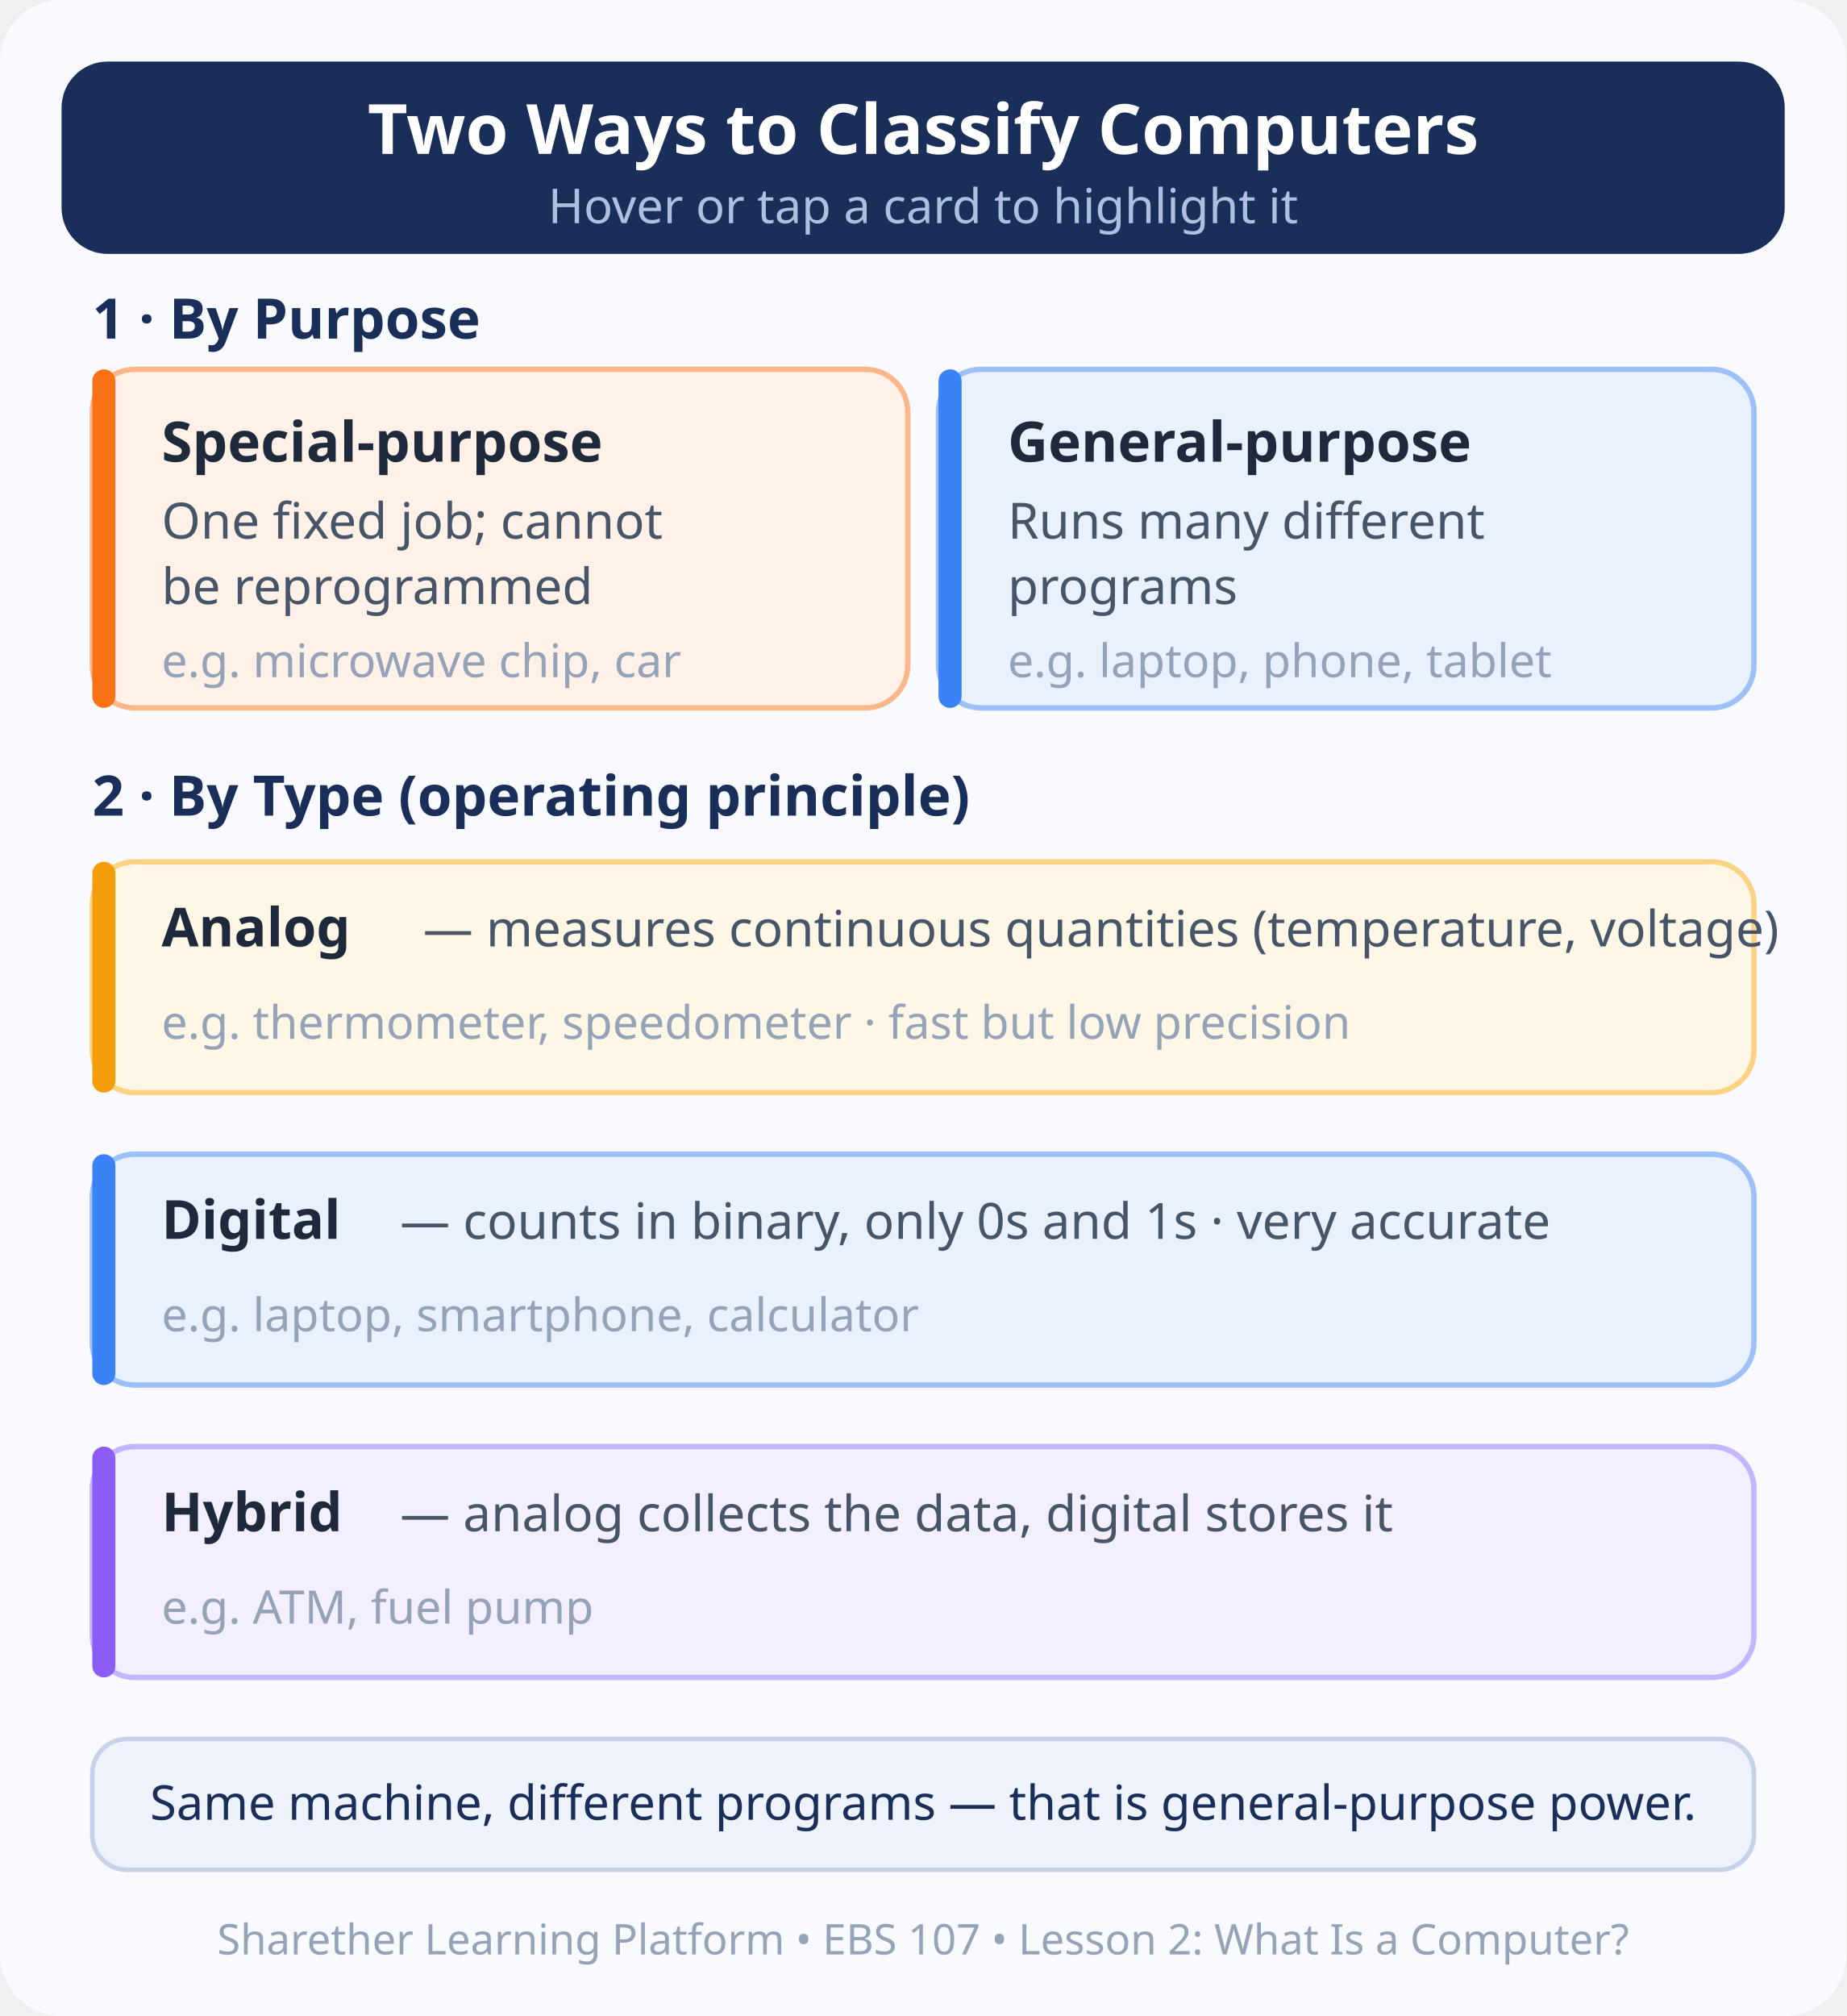
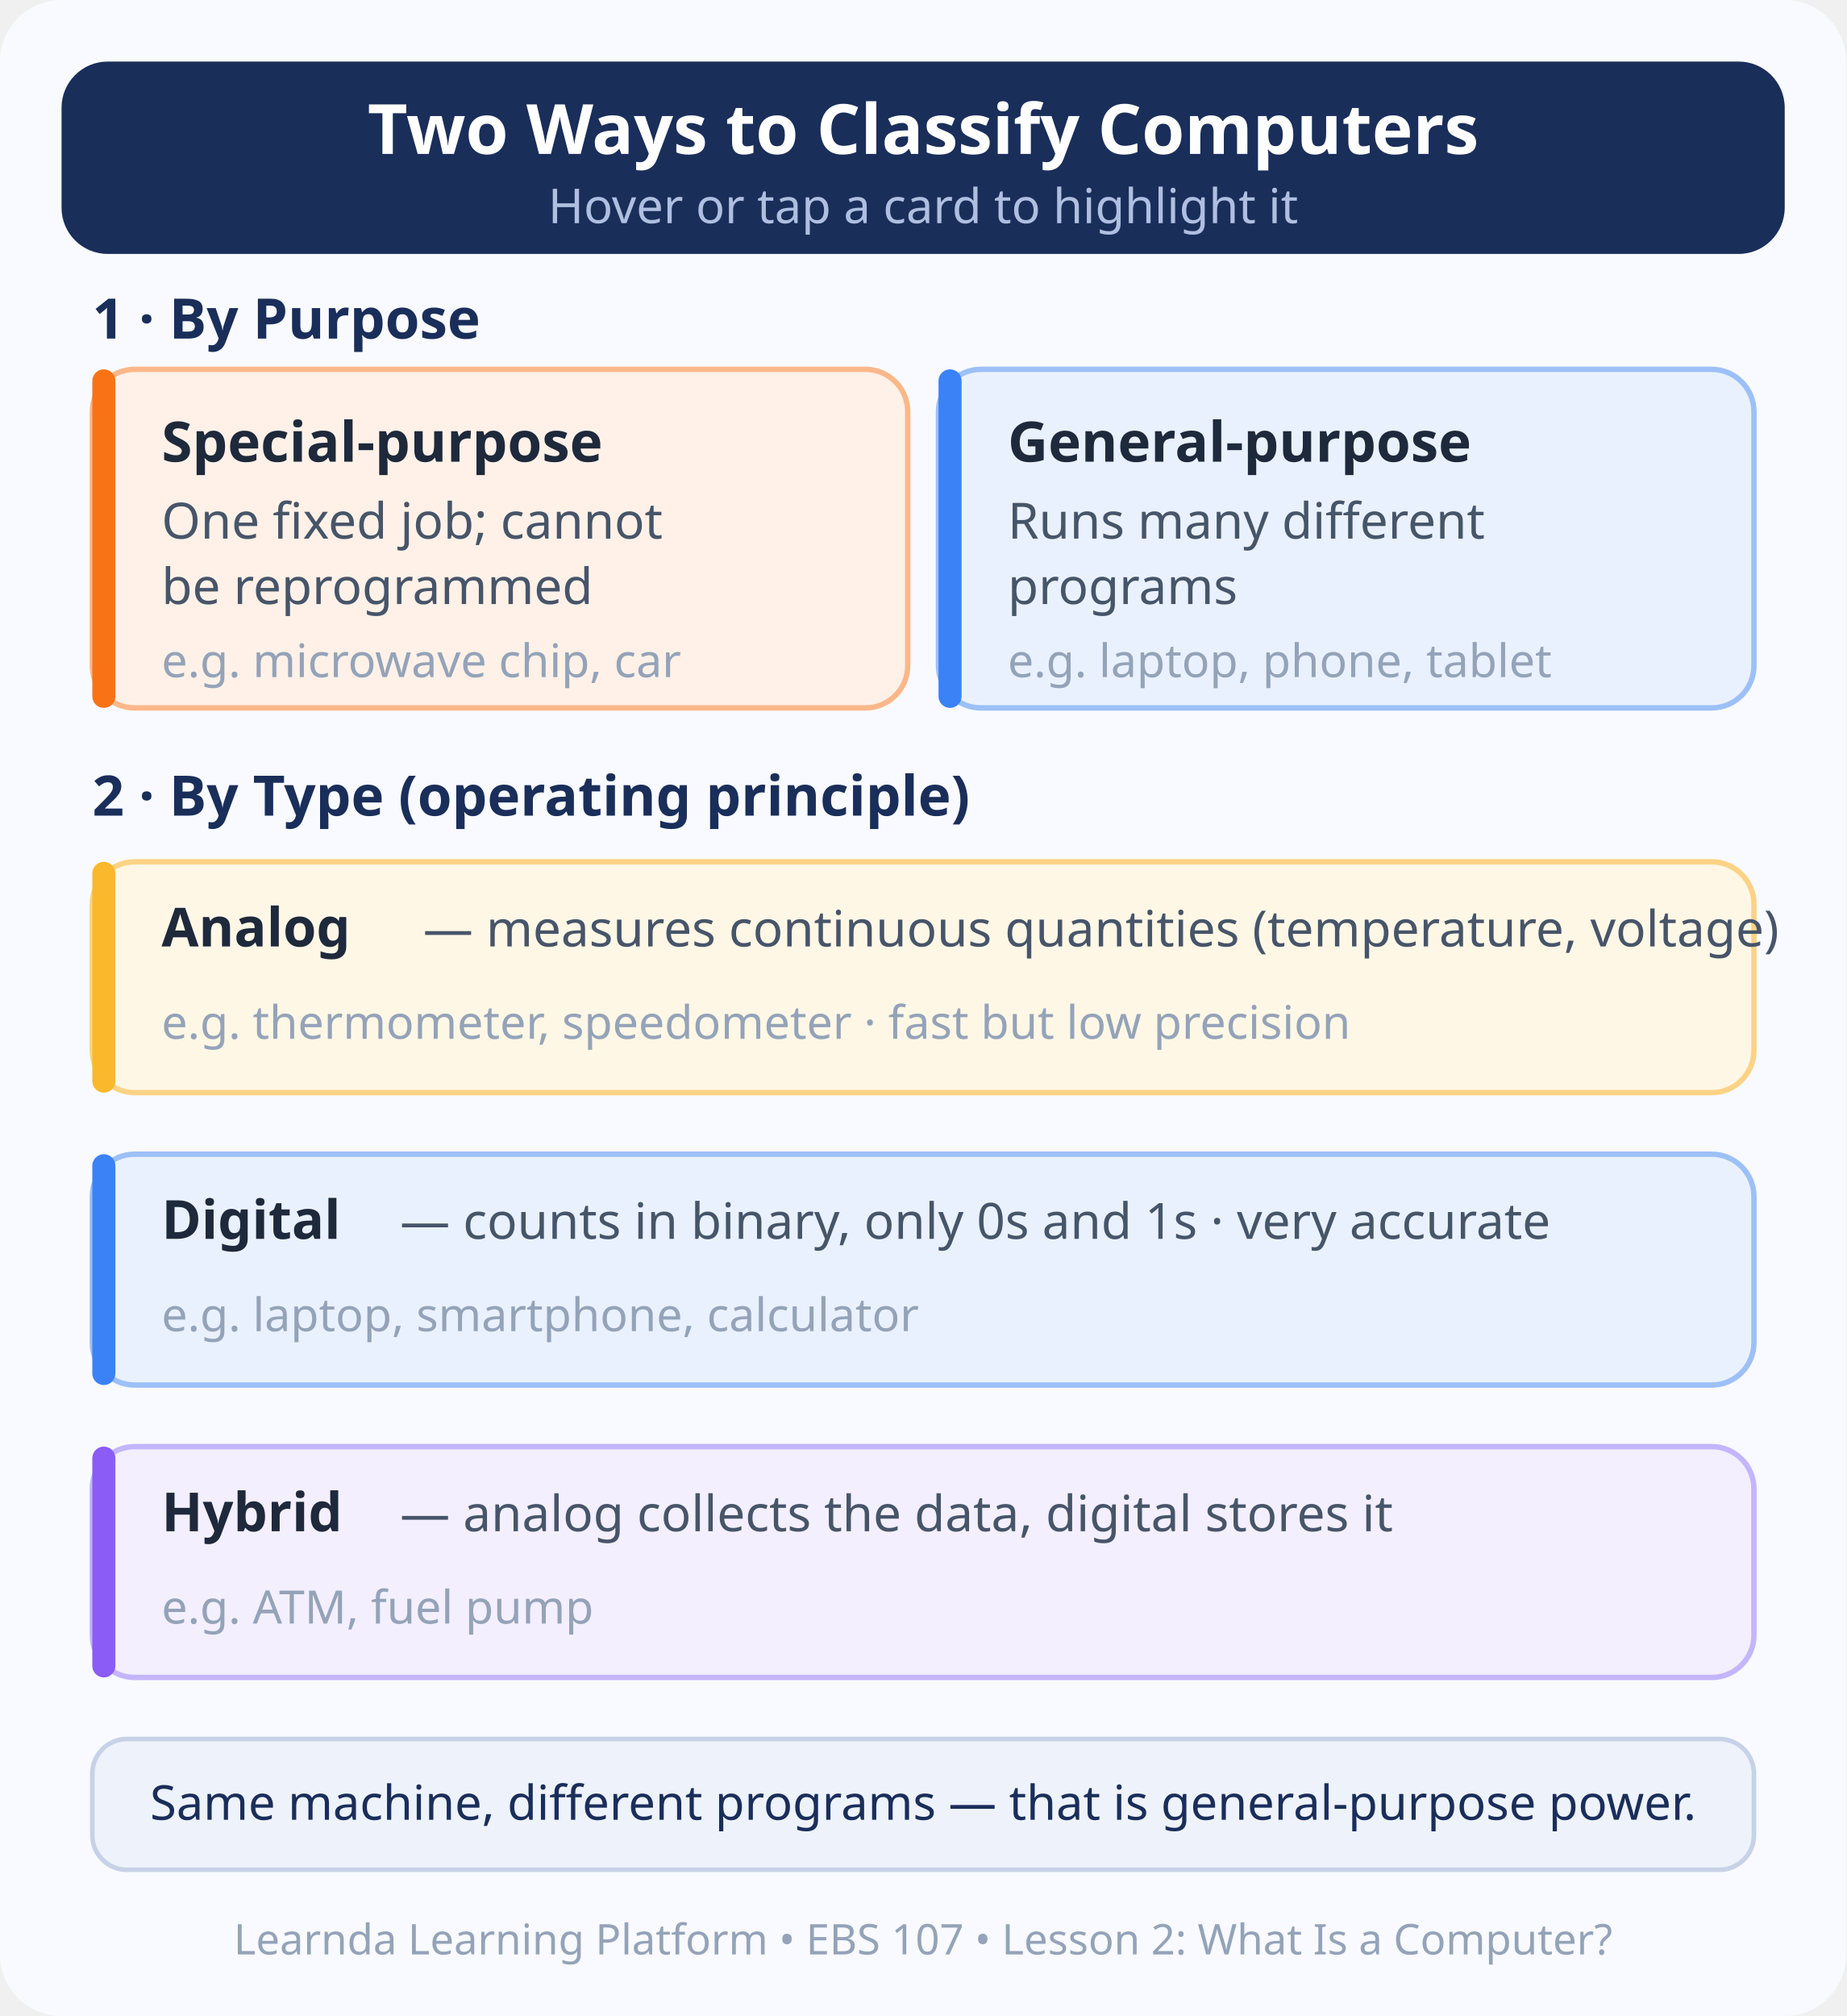
<svg xmlns="http://www.w3.org/2000/svg" viewBox="0 0 480 524" preserveAspectRatio="xMidYMid meet" role="img" aria-label="How computers are classified: by purpose (special-purpose vs general-purpose) and by type (analog, digital, hybrid), with examples.">
  <style>
    .cc-title { font-family:'Segoe UI',system-ui,sans-serif; font-weight:700; }
    .cc-body  { font-family:'Segoe UI',system-ui,sans-serif; }
    .ccard { cursor:pointer; }
    .ccard .ring { fill:none; opacity:0; transition:opacity .16s ease; }
    .ccard:hover .ring, .ccard.is-active .ring { opacity:1; }
  </style>
  <rect x="0" y="0" width="480" height="524" rx="16" fill="#f8faff" />
  <rect x="16" y="16" width="448" height="50" rx="12" fill="#1a2e5a" />
  <text class="cc-title" x="240" y="40" text-anchor="middle" fill="#ffffff" font-size="18">Two Ways to Classify Computers</text>
  <text class="cc-body" x="240" y="58" text-anchor="middle" fill="#aebfe0" font-size="12.5">Hover or tap a card to highlight it</text>
  <text class="cc-title" x="24" y="88" fill="#1a2e5a" font-size="14.5">1 · By Purpose</text>
  <g class="ccard" tabindex="0">
    <rect class="ring" x="20" y="92" width="220" height="96" rx="13" stroke="#f97316" stroke-width="3" />
    <rect x="24" y="96" width="212" height="88" rx="11" fill="#fff1e8" stroke="#fbb78a" stroke-width="1.4" />
    <rect x="24" y="96" width="6" height="88" rx="3" fill="#f97316" />
    <text class="cc-title" x="42" y="120" fill="#1e293b" font-size="14.5">Special-purpose</text>
    <text class="cc-body" x="42" y="140" fill="#475569" font-size="13">One fixed job; cannot</text>
    <text class="cc-body" x="42" y="157" fill="#475569" font-size="13">be reprogrammed</text>
    <text class="cc-body" x="42" y="176" fill="#94a3b8" font-size="12">e.g. microwave chip, car</text>
  </g>
  <g class="ccard" tabindex="0">
    <rect class="ring" x="240" y="92" width="220" height="96" rx="13" stroke="#3b82f6" stroke-width="3" />
    <rect x="244" y="96" width="212" height="88" rx="11" fill="#eaf1fe" stroke="#9cc0f7" stroke-width="1.4" />
    <rect x="244" y="96" width="6" height="88" rx="3" fill="#3b82f6" />
    <text class="cc-title" x="262" y="120" fill="#1e293b" font-size="14.5">General-purpose</text>
    <text class="cc-body" x="262" y="140" fill="#475569" font-size="13">Runs many different</text>
    <text class="cc-body" x="262" y="157" fill="#475569" font-size="13">programs</text>
    <text class="cc-body" x="262" y="176" fill="#94a3b8" font-size="12">e.g. laptop, phone, tablet</text>
  </g>
  <text class="cc-title" x="24" y="212" fill="#1a2e5a" font-size="14.5">2 · By Type (operating principle)</text>
  <g class="ccard" tabindex="0">
-     <rect class="ring" x="20" y="220" width="440" height="68" rx="13" stroke="#f59e0b" stroke-width="3" />
+     <rect class="ring" x="20" y="220" width="440" height="68" rx="13" stroke="#fab82c" stroke-width="3" />
    <rect x="24" y="224" width="432" height="60" rx="11" fill="#fff7e6" stroke="#fcd385" stroke-width="1.4" />
-     <rect x="24" y="224" width="6" height="60" rx="3" fill="#f59e0b" />
+     <rect x="24" y="224" width="6" height="60" rx="3" fill="#fab82c" />
    <text class="cc-title" x="42" y="246" fill="#1e293b" font-size="14">Analog</text>
    <text class="cc-body" x="110" y="246" fill="#475569" font-size="13">— measures continuous quantities (temperature, voltage)</text>
    <text class="cc-body" x="42" y="270" fill="#94a3b8" font-size="12">e.g. thermometer, speedometer · fast but low precision</text>
  </g>
  <g class="ccard" tabindex="0">
    <rect class="ring" x="20" y="296" width="440" height="68" rx="13" stroke="#3b82f6" stroke-width="3" />
    <rect x="24" y="300" width="432" height="60" rx="11" fill="#eaf1fe" stroke="#9cc0f7" stroke-width="1.4" />
    <rect x="24" y="300" width="6" height="60" rx="3" fill="#3b82f6" />
    <text class="cc-title" x="42" y="322" fill="#1e293b" font-size="14">Digital</text>
    <text class="cc-body" x="104" y="322" fill="#475569" font-size="13">— counts in binary, only 0s and 1s · very accurate</text>
    <text class="cc-body" x="42" y="346" fill="#94a3b8" font-size="12">e.g. laptop, smartphone, calculator</text>
  </g>
  <g class="ccard" tabindex="0">
    <rect class="ring" x="20" y="372" width="440" height="68" rx="13" stroke="#8b5cf6" stroke-width="3" />
    <rect x="24" y="376" width="432" height="60" rx="11" fill="#f3effe" stroke="#c4b5fd" stroke-width="1.4" />
    <rect x="24" y="376" width="6" height="60" rx="3" fill="#8b5cf6" />
    <text class="cc-title" x="42" y="398" fill="#1e293b" font-size="14">Hybrid</text>
    <text class="cc-body" x="104" y="398" fill="#475569" font-size="13">— analog collects the data, digital stores it</text>
    <text class="cc-body" x="42" y="422" fill="#94a3b8" font-size="12">e.g. ATM, fuel pump</text>
  </g>
  <rect x="24" y="452" width="432" height="34" rx="9" fill="#eef2fb" stroke="#c7d2e8" stroke-width="1.2" />
  <text class="cc-body" x="240" y="473" text-anchor="middle" fill="#1a2e5a" font-size="12.5">Same machine, different programs — that is general-purpose power.</text>
-   <text class="cc-body" x="240" y="508" text-anchor="middle" fill="#94a3b8" font-size="11">Sharether Learning Platform • EBS 107 • Lesson 2: What Is a Computer?</text>
+   <text class="cc-body" x="240" y="508" text-anchor="middle" fill="#94a3b8" font-size="11">Learnda Learning Platform • EBS 107 • Lesson 2: What Is a Computer?</text>
</svg>
